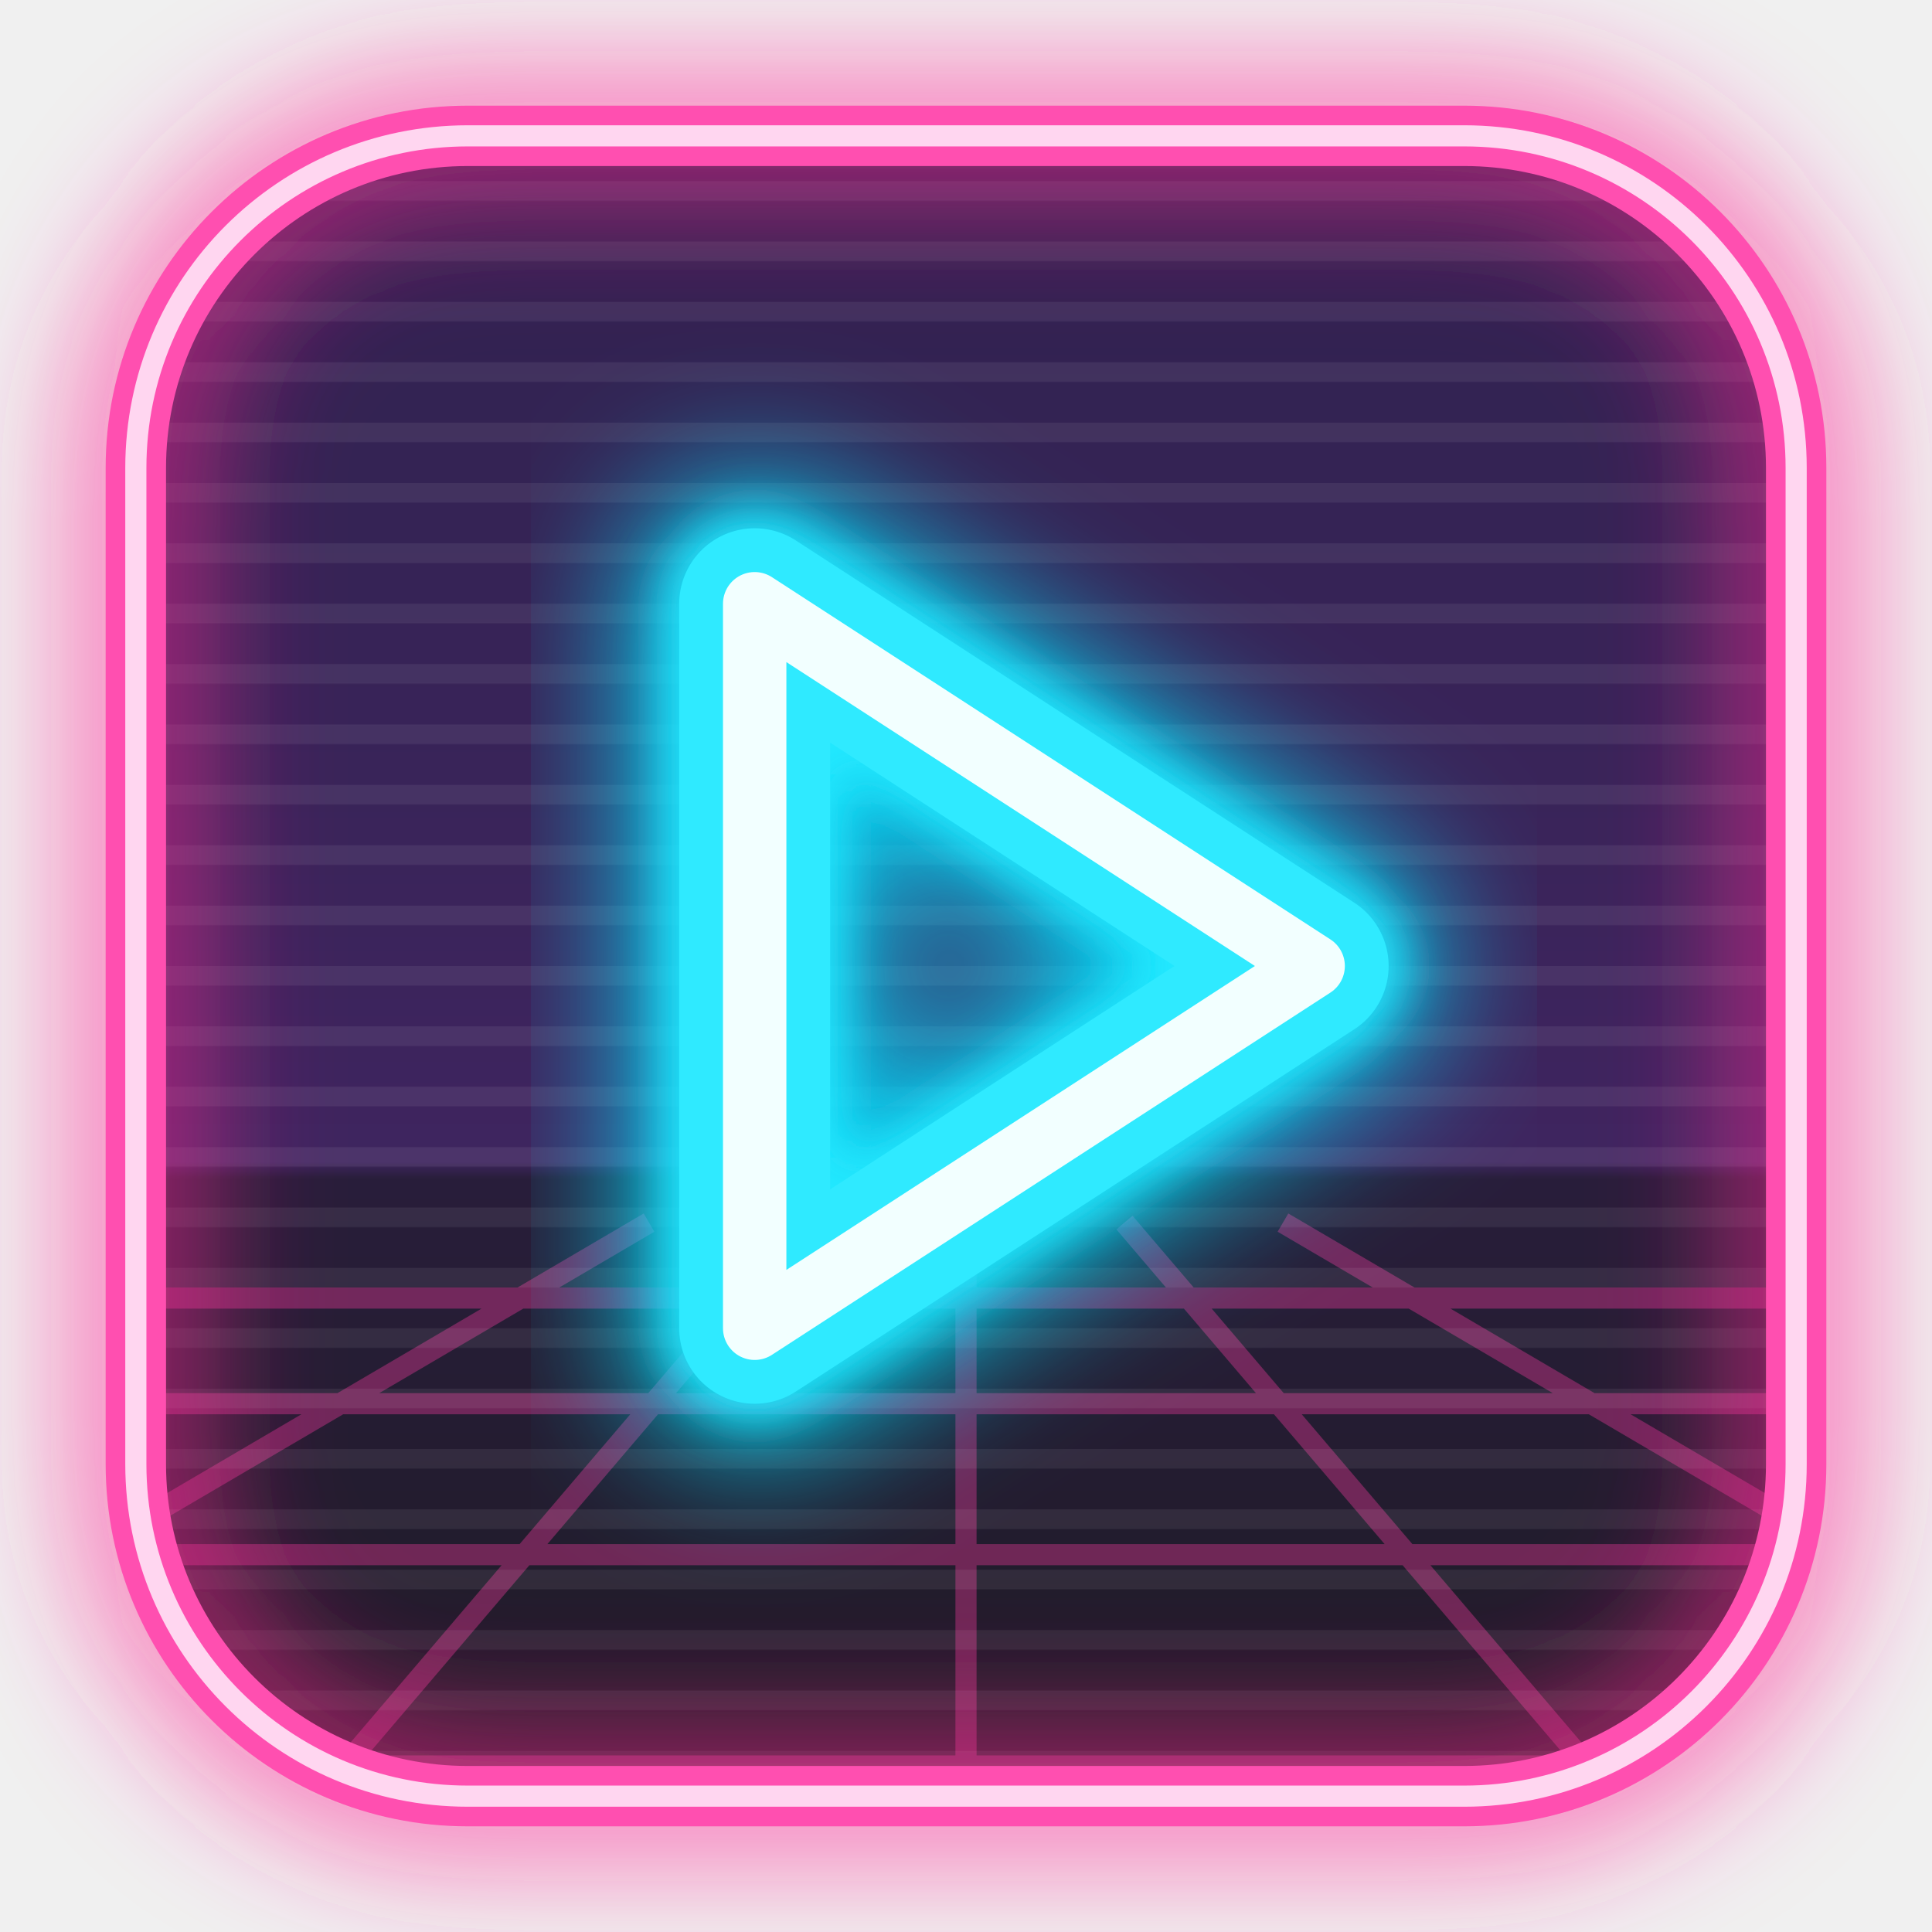
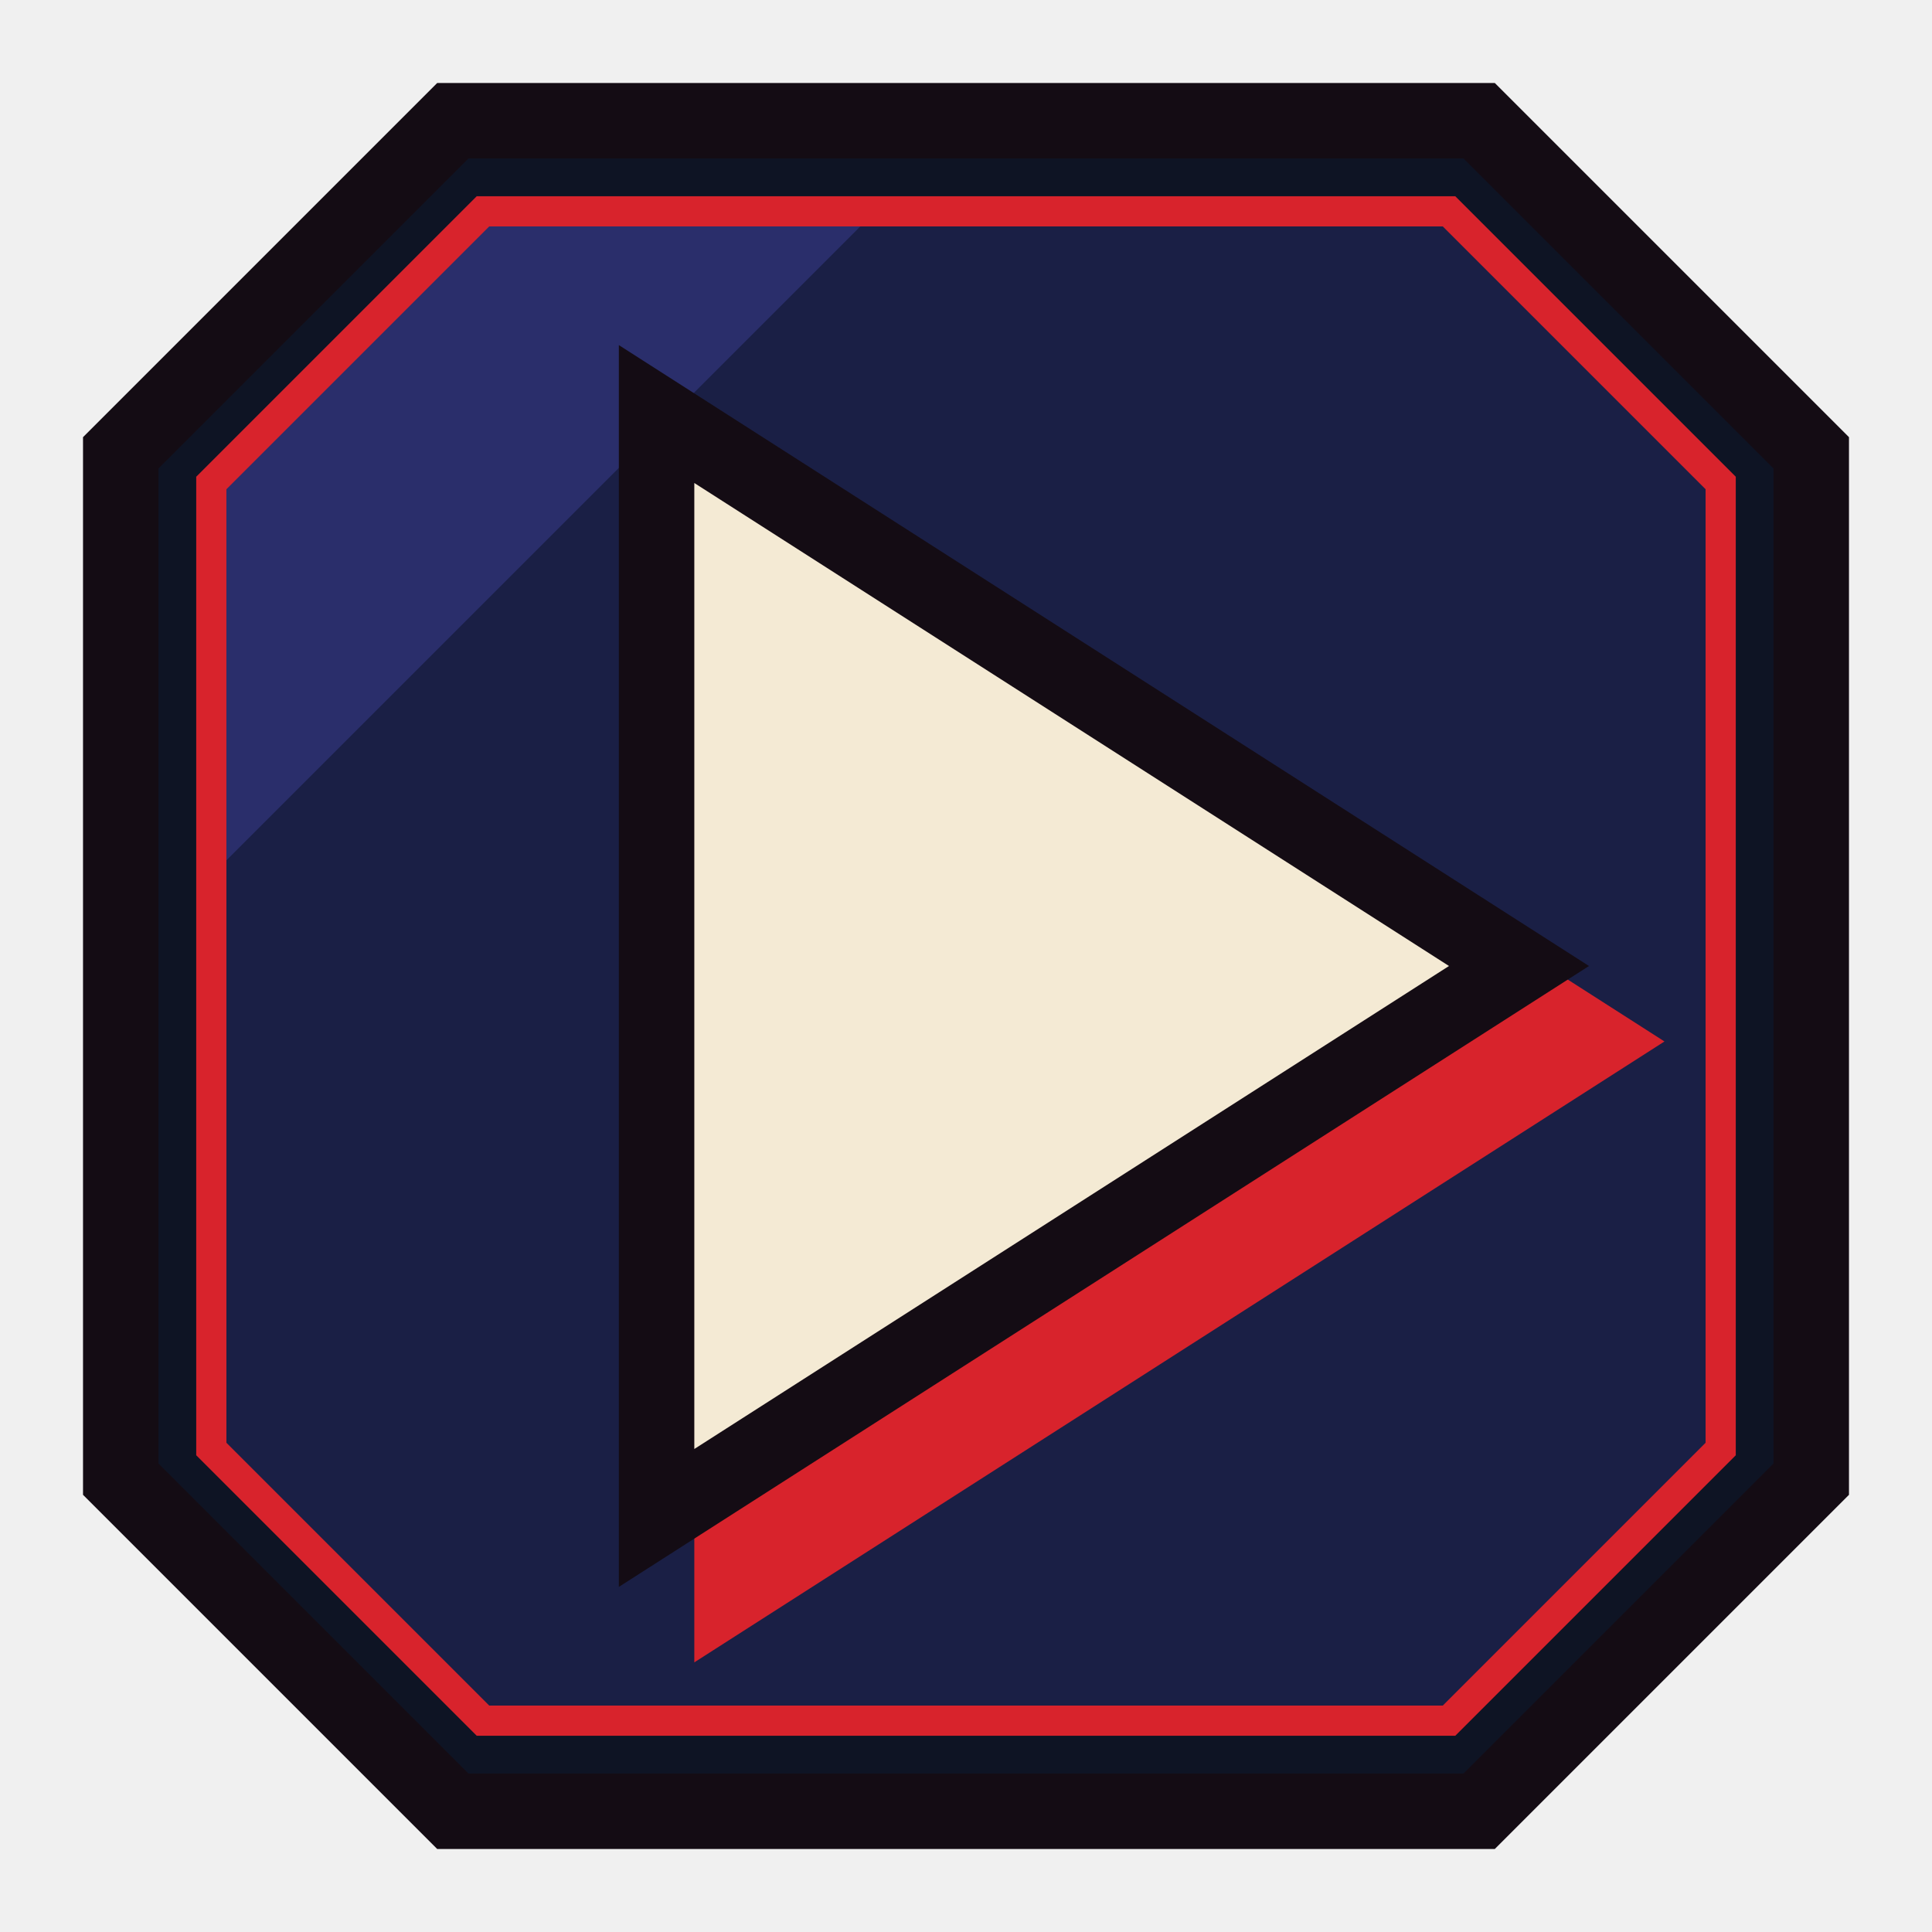
<svg xmlns="http://www.w3.org/2000/svg" width="128" height="128" viewBox="0 0 128 128">
-   <defs>
-     <linearGradient id="sky" x1="0" y1="0" x2="0" y2="1">
-       <stop offset="0" stop-color="#1A0B3D" />
-       <stop offset="0.62" stop-color="#2B0E4F" />
-       <stop offset="0.63" stop-color="#120626" />
-       <stop offset="1" stop-color="#07030F" />
-     </linearGradient>
-     <pattern id="scan" width="4" height="4" patternUnits="userSpaceOnUse">
-       <rect width="4" height="1.3" fill="#FFFFFF" fill-opacity="0.07" />
-     </pattern>
-     <clipPath id="plateClip">
-       <rect x="9" y="9" width="110" height="110" rx="22" />
-     </clipPath>
-     <filter id="bloom" x="-40%" y="-40%" width="180%" height="180%">
-       <feGaussianBlur stdDeviation="4.5" />
-     </filter>
-     <filter id="soft" x="-30%" y="-30%" width="160%" height="160%">
-       <feGaussianBlur stdDeviation="1.6" />
-     </filter>
-   </defs>
-   <rect class="plate" x="9" y="9" width="110" height="110" rx="22" fill="url(#sky)" fill-opacity="0.9" />
-   <path class="plate" clip-path="url(#plateClip)" d="M43.0 81 L-32.0 125 M53.5 81 L16.0 125 M64.0 81 L64.0 125 M74.5 81 L112.0 125 M85.0 81 L160.0 125 M0 86 H128 M0 93 H128 M0 103 H128 M0 117 H128" fill="none" stroke="#FF3EA5" stroke-width="1.4" stroke-opacity="0.35" />
-   <rect class="plate" clip-path="url(#plateClip)" x="9" y="9" width="110" height="110" fill="url(#scan)" />
-   <rect class="plate" x="9" y="9" width="110" height="110" rx="22" fill="none" stroke="#FF2E97" stroke-width="7" stroke-opacity="0.75" filter="url(#bloom)" />
-   <rect class="plate" x="9" y="9" width="110" height="110" rx="22" fill="none" stroke="#FF4FB0" stroke-width="4" />
-   <rect class="plate" x="9" y="9" width="110" height="110" rx="22" fill="none" stroke="#FFD6F0" stroke-width="1.4" />
-   <path d="M50 40 L87 64 L50 88 Z" fill="none" stroke-linecap="round" stroke-linejoin="round" stroke="#00E1FF" stroke-width="17" stroke-opacity="0.85" filter="url(#bloom)" />
-   <path d="M50 40 L87 64 L50 88 Z" fill="none" stroke-linecap="round" stroke-linejoin="round" stroke="#22E8FF" stroke-width="12" filter="url(#soft)" />
-   <path d="M50 40 L87 64 L50 88 Z" fill="none" stroke-linecap="round" stroke-linejoin="round" stroke="#2FEAFF" stroke-width="10" />
-   <path d="M50 40 L87 64 L50 88 Z" fill="none" stroke-linecap="round" stroke-linejoin="round" stroke="#F2FFFF" stroke-width="4.2" />
+   <polygon class="plate" points="30,8 98,8 120,30 120,98 98,120 30,120 8,98 8,30" fill="#0E1424" />
+   <polygon class="plate" points="32,14 96,14 114,32 114,96 96,114 32,114 14,96 14,32" fill="#1A1F45" />
+   <polygon class="plate" points="14,32 32,14 58,14 14,58" fill="#2A2E6B" />
+   <polygon class="plate" points="32,14 96,14 114,32 114,96 96,114 32,114 14,96 14,32" fill="none" stroke="#D8232C" stroke-width="2" stroke-linejoin="miter" stroke-miterlimit="2.5" />
+   <polygon class="plate" points="30,8 98,8 120,30 120,98 98,120 30,120 8,98 8,30" fill="none" stroke="#140C14" stroke-width="5" stroke-linejoin="miter" stroke-miterlimit="2.5" />
+   <polygon points="51,37 101,69 51,101" fill="#D8232C" stroke="#D8232C" stroke-width="10" stroke-linejoin="miter" stroke-miterlimit="2.5" />
+   <polygon points="46,32 96,64 46,96" fill="#140C14" stroke="#140C14" stroke-width="10" stroke-linejoin="miter" stroke-miterlimit="2.5" />
+   <polygon points="46,32 96,64 46,96" fill="#F4EAD4" stroke="#F4EAD4" stroke-width="0" stroke-linejoin="miter" stroke-miterlimit="2.5" />
</svg>
